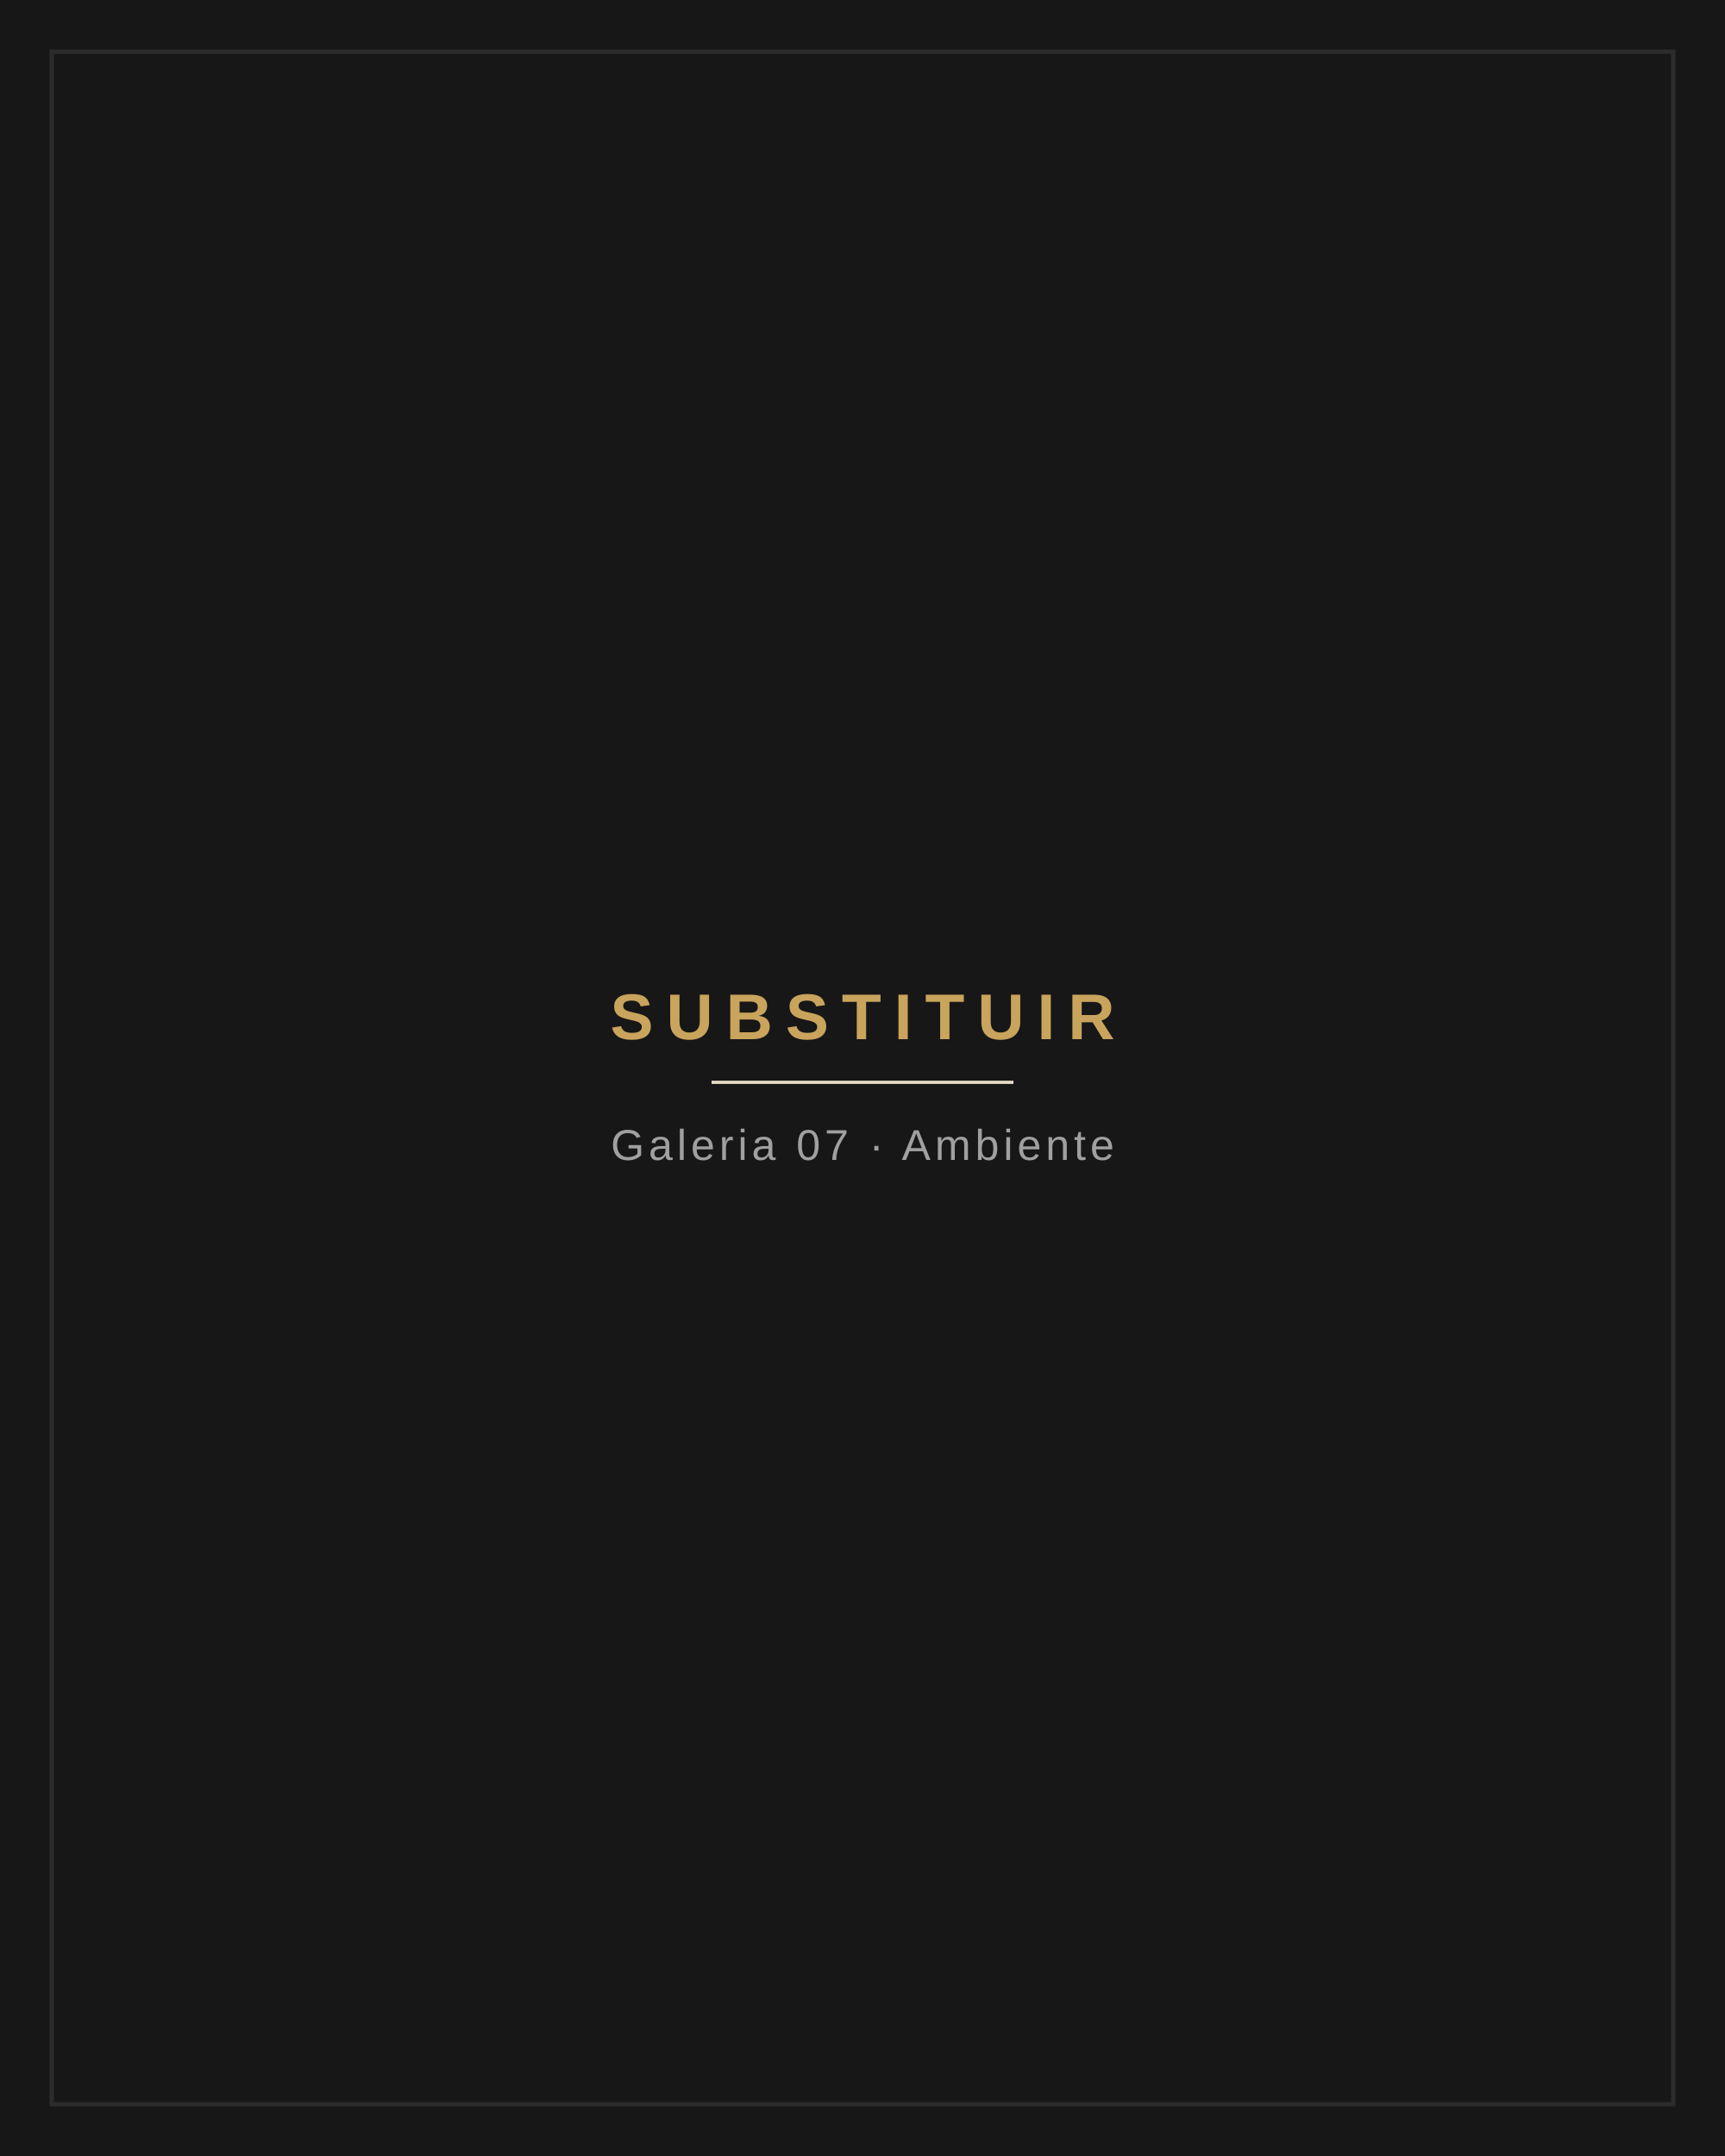
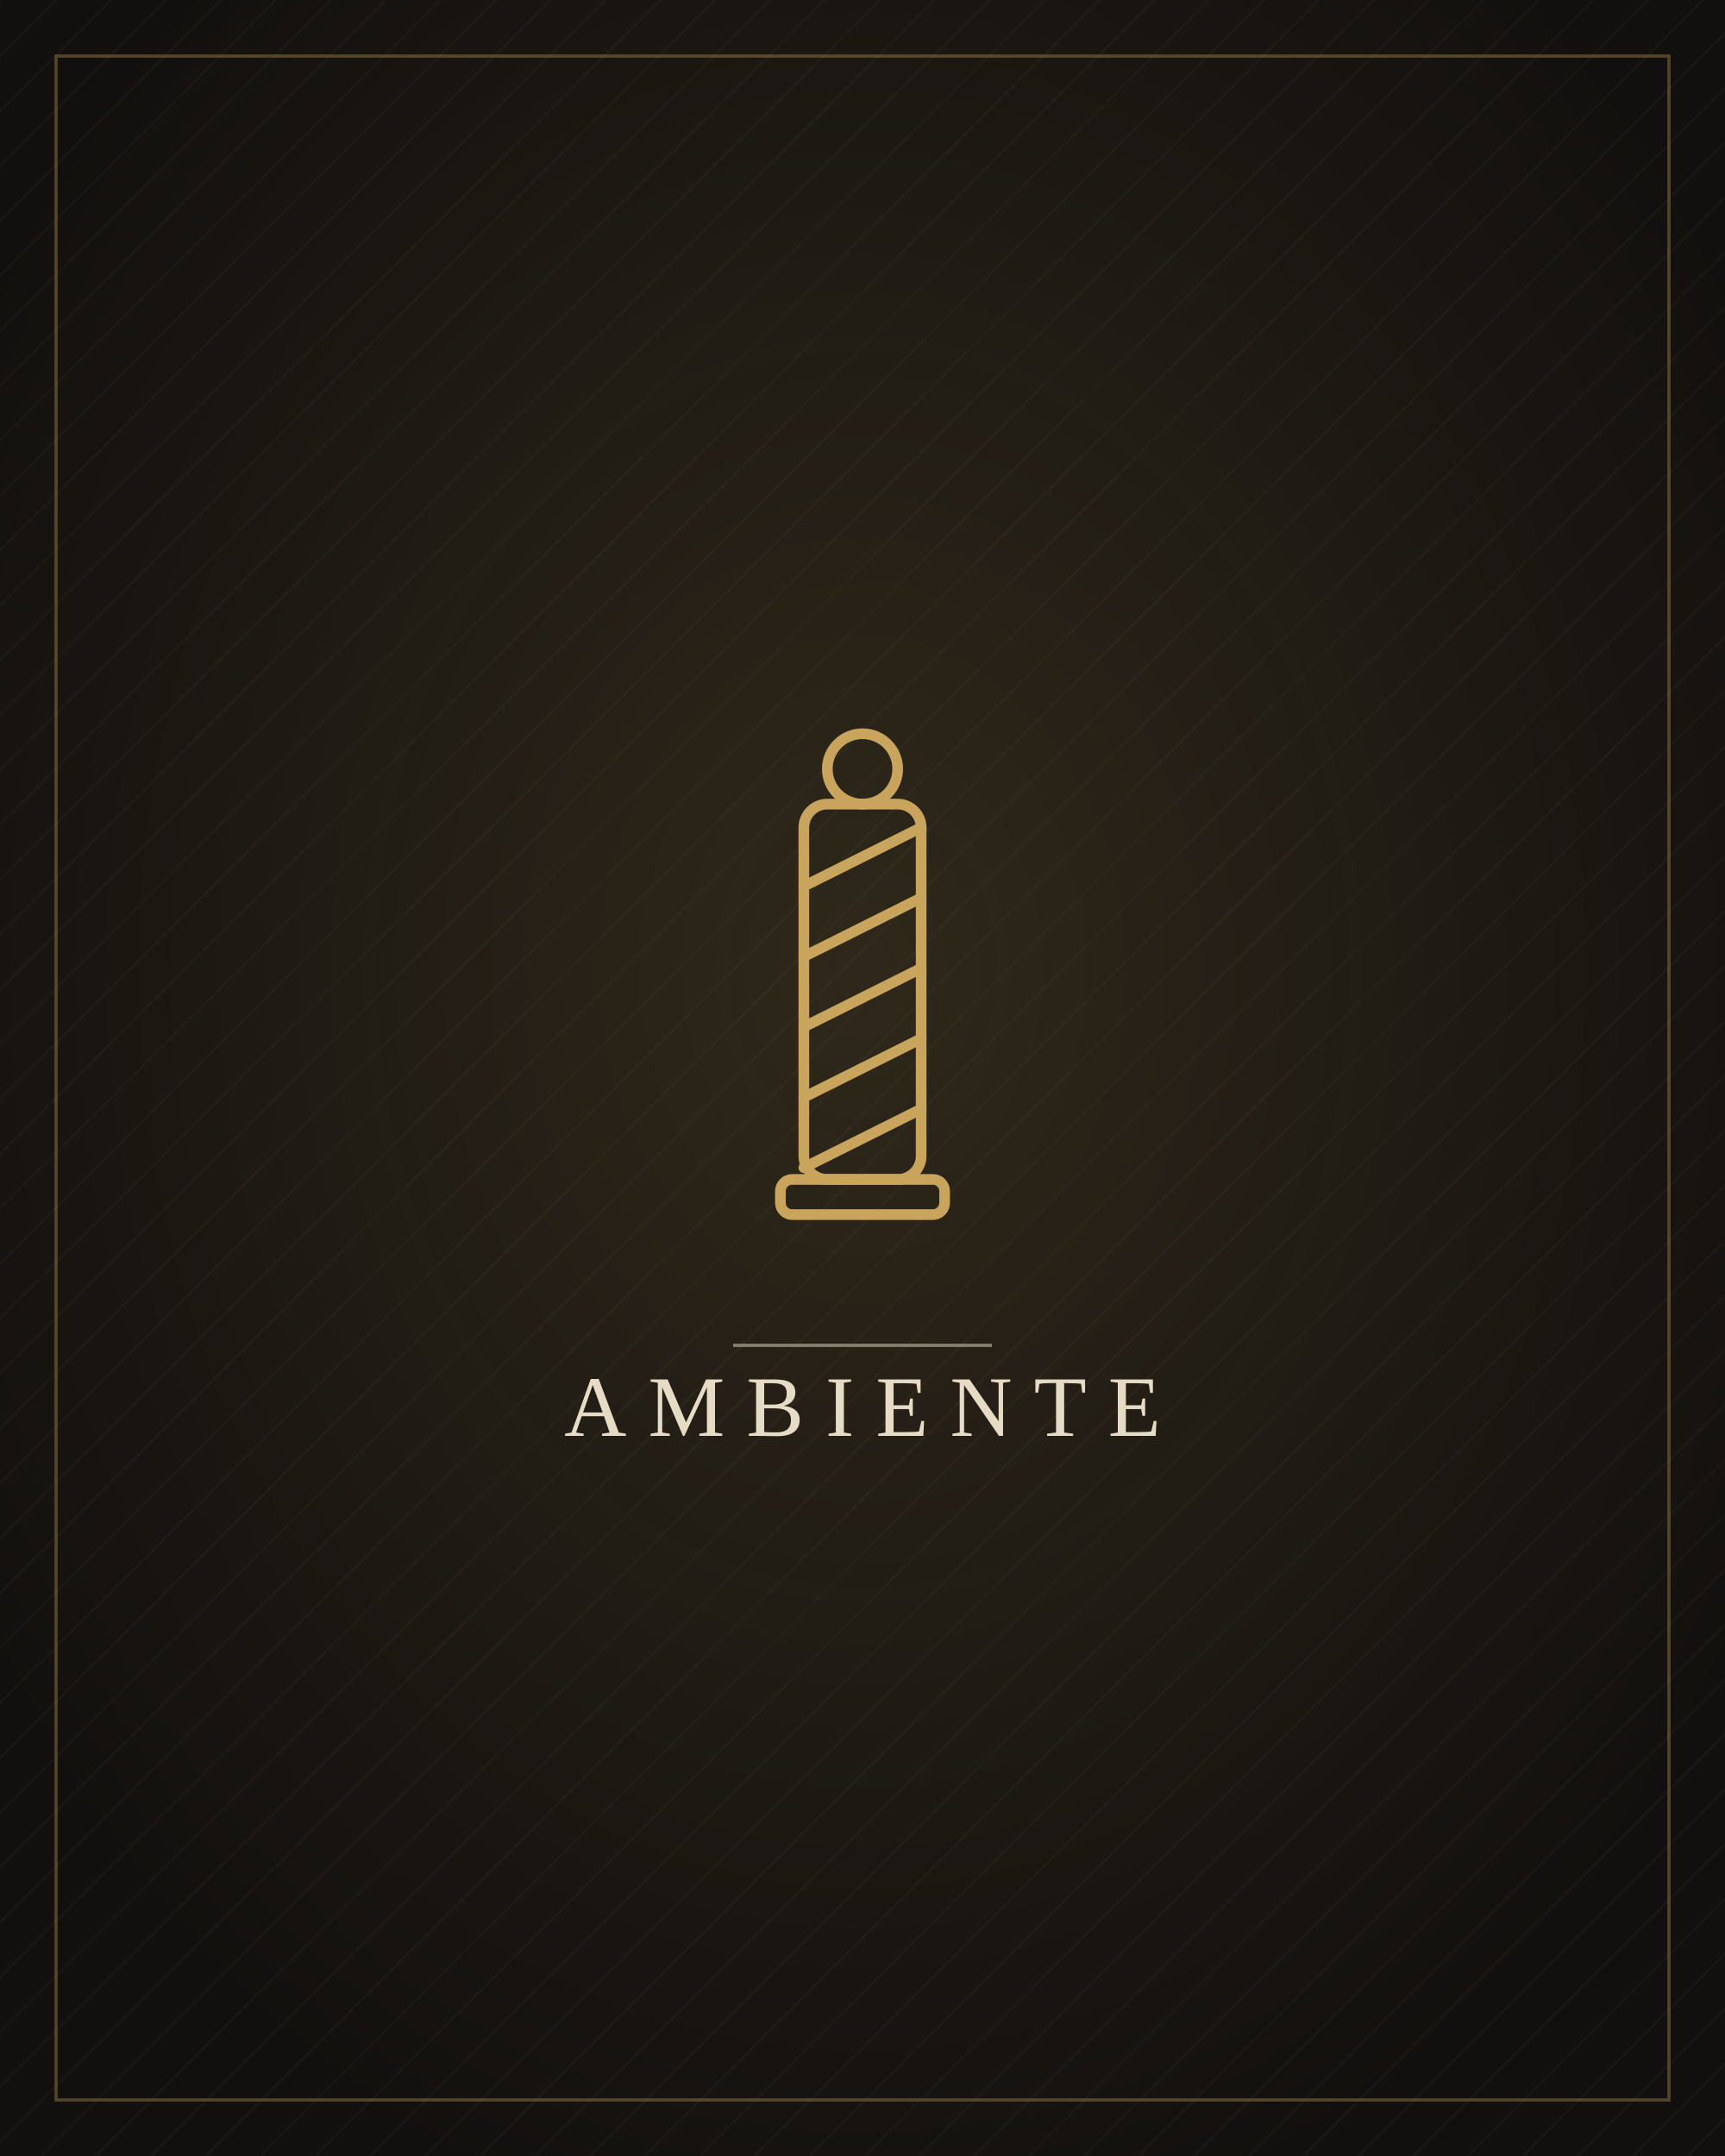
<svg xmlns="http://www.w3.org/2000/svg" width="800" height="1000" viewBox="0 0 800 1000">
-   <rect width="800" height="1000" fill="#171717" />
-   <rect x="24" y="24" width="752" height="952" fill="none" stroke="#2C2C2C" stroke-width="2" />
-   <line x1="330" y1="502" x2="470" y2="502" stroke="#E6DCC6" stroke-width="1.5" />
-   <text x="400" y="482" fill="#C9A45C" font-family="Arial, Helvetica, sans-serif" font-size="30" font-weight="700" letter-spacing="6" text-anchor="middle">SUBSTITUIR</text>
-   <text x="400" y="538" fill="#A0A0A0" font-family="Arial, Helvetica, sans-serif" font-size="20" letter-spacing="2" text-anchor="middle">Galeria 07 · Ambiente</text>
+   <defs>
+     <pattern id="linhas" width="18" height="18" patternUnits="userSpaceOnUse" patternTransform="rotate(45)">
+       <line x1="0" y1="0" x2="0" y2="18" stroke="#E6DCC6" stroke-opacity=".035" stroke-width="2" />
+     </pattern>
+     <radialGradient id="brilho" cx="50%" cy="45%" r="60%">
+       <stop offset="0" stop-color="#C9A45C" stop-opacity=".16" />
+       <stop offset="1" stop-color="#C9A45C" stop-opacity="0" />
+     </radialGradient>
+   </defs>
+   <rect width="800" height="1000" fill="#12100E" />
+   <rect width="800" height="1000" fill="url(#linhas)" />
+   <rect width="800" height="1000" fill="url(#brilho)" />
+   <rect x="26" y="26" width="748" height="948" fill="none" stroke="#C9A45C" stroke-opacity=".35" stroke-width="1.5" />
+   <g transform="translate(264.0 324.0) scale(2.720)" fill="none" stroke="#C9A45C" stroke-width="1.82" stroke-linecap="round" stroke-linejoin="round">
+     <rect x="40" y="18" width="20" height="64" rx="4" />
+     <circle cx="50" cy="12" r="6" />
+     <rect x="36" y="82" width="28" height="6" rx="2" />
+     <path d="M40 32 L60 22" />
+     <path d="M40 44 L60 34" />
+     <path d="M40 56 L60 46" />
+     <path d="M40 68 L60 58" />
+     <path d="M40 80 L60 70" />
+   </g>
+   <line x1="340" y1="624" x2="460" y2="624" stroke="#E6DCC6" stroke-opacity=".5" stroke-width="1.5" />
+   <text x="400" y="666" fill="#E6DCC6" font-family="Georgia, 'Times New Roman', serif" font-size="40" letter-spacing="10" text-anchor="middle">AMBIENTE</text>
</svg>
